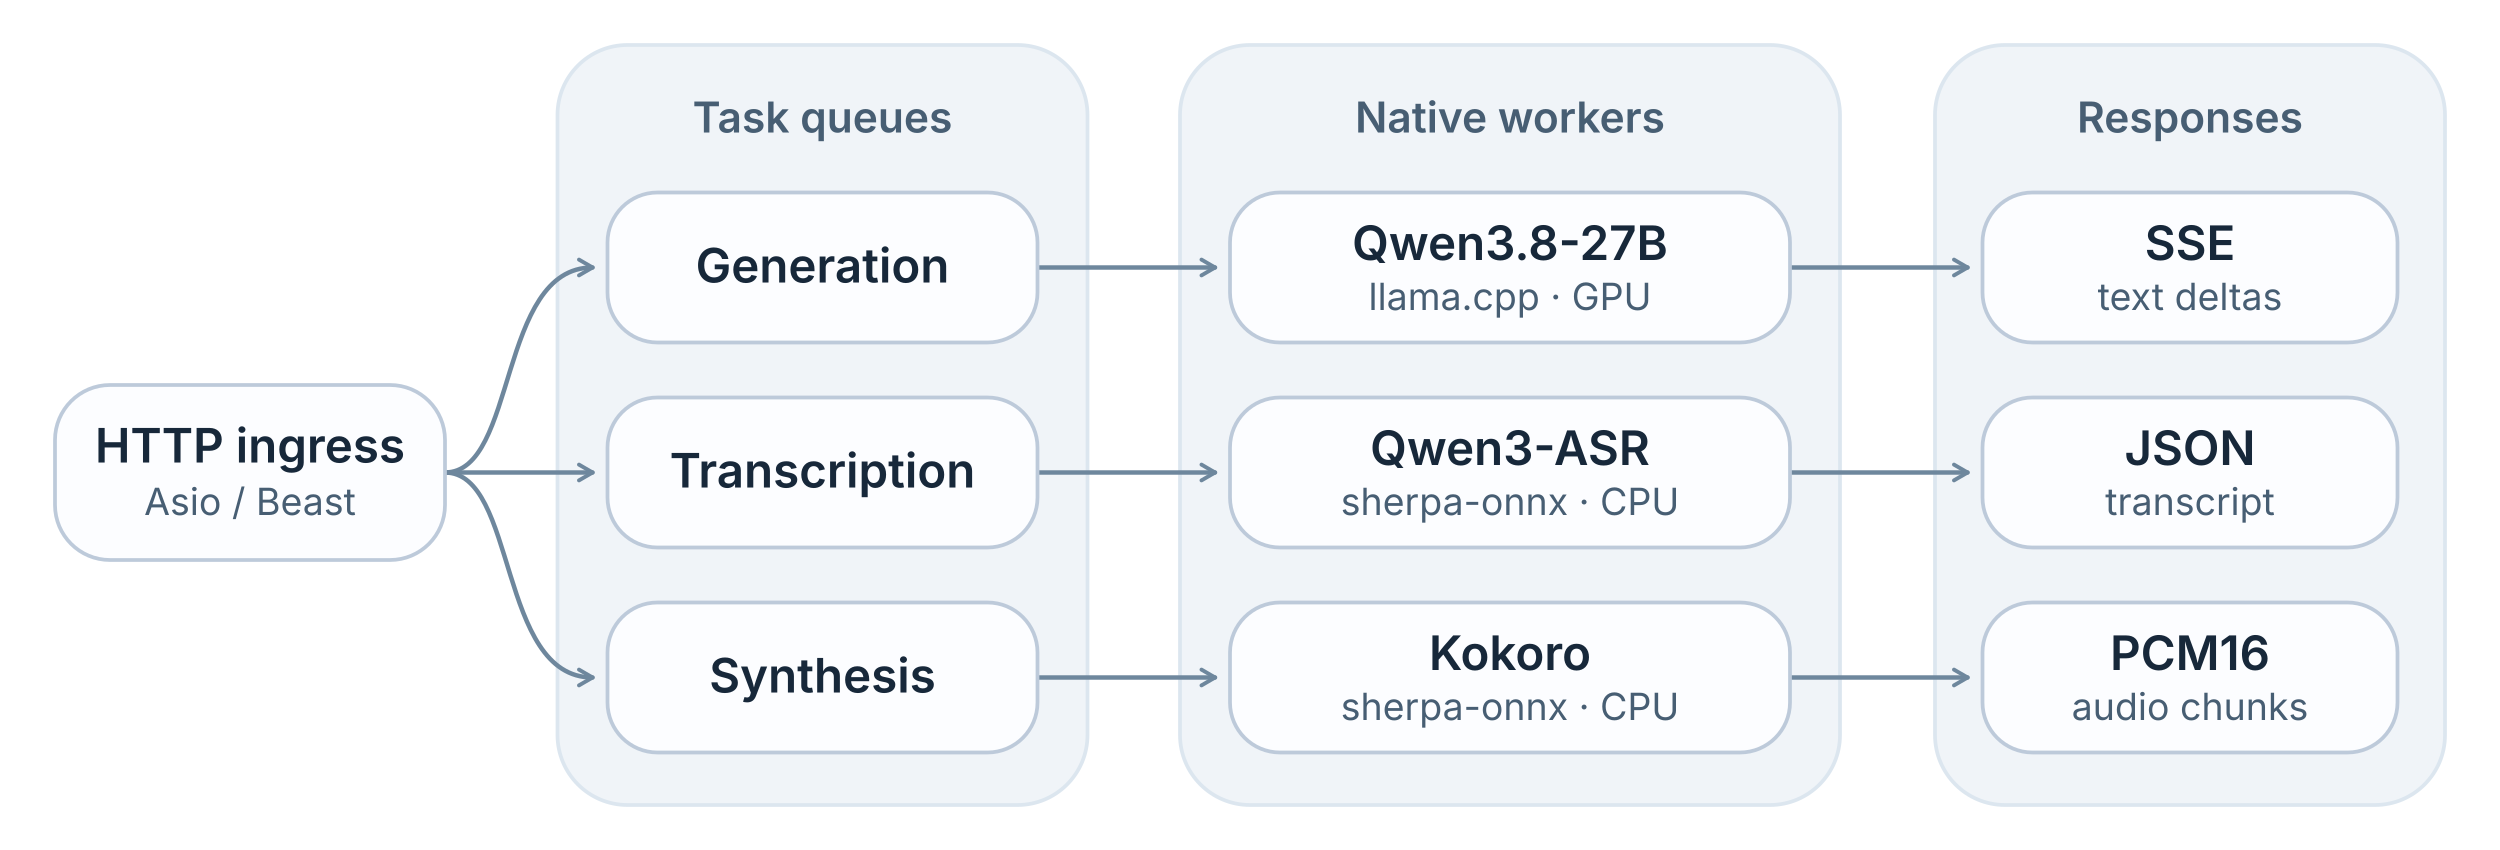
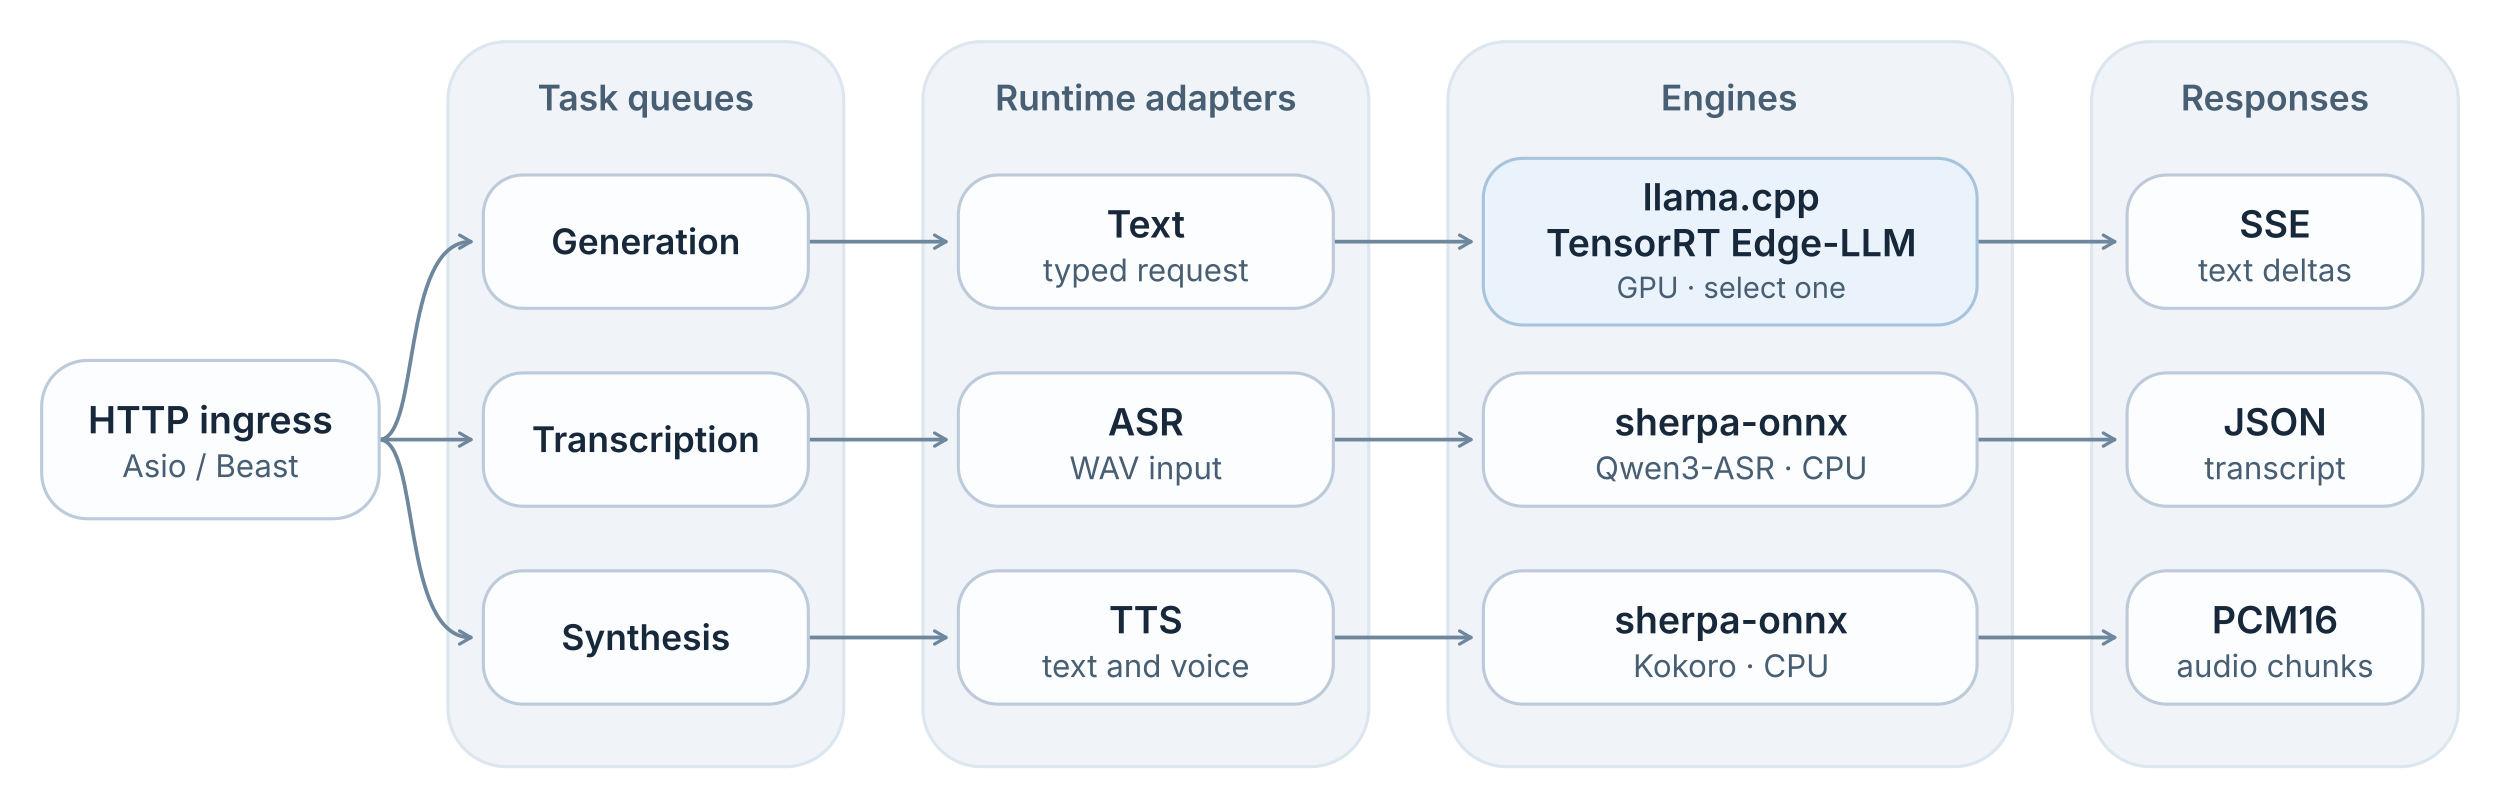
- <svg xmlns="http://www.w3.org/2000/svg" width="1000" height="340" viewBox="0 0 1000 340" role="img" aria-labelledby="title description">
+ <svg xmlns="http://www.w3.org/2000/svg" width="1200" height="388" viewBox="0 0 1200 388" role="img" aria-labelledby="title description">
  <defs>
    <marker id="arrow" viewBox="0 0 10 10" markerWidth="9" markerHeight="9" refX="8" refY="5" orient="auto" markerUnits="userSpaceOnUse">
      <path d="M2 1.5 8 5 2 8.5" fill="none" stroke="#6E879D" stroke-width="1.75" stroke-linecap="round" stroke-linejoin="round" />
    </marker>
  </defs>
  <g fill="#F0F4F8" stroke="#DCE6EF" stroke-width="1.5">
-     <rect x="223" y="18" width="212" height="304" rx="28" />
-     <rect x="472" y="18" width="264" height="304" rx="28" />
-     <rect x="774" y="18" width="204" height="304" rx="28" />
+     <rect x="215" y="20" width="190" height="348" rx="28" />
+     <rect x="443" y="20" width="214" height="348" rx="28" />
+     <rect x="695" y="20" width="271" height="348" rx="28" />
+     <rect x="1004" y="20" width="176" height="348" rx="28" />
  </g>
  <g fill="none" stroke="#6E879D" stroke-width="1.8" stroke-linecap="round" stroke-linejoin="round" marker-end="url(#arrow)">
-     <path d="M178 189 C207 189 199 107 237 107" />
-     <path d="M178 189 H237" />
-     <path d="M178 189 C207 189 199 271 237 271" />
-     <path d="M415 107 H486" />
-     <path d="M415 189 H486" />
-     <path d="M415 271 H486" />
-     <path d="M716 107 H787" />
-     <path d="M716 189 H787" />
-     <path d="M716 271 H787" />
+     <path d="M182 211 C202 211 192 116 226 116" />
+     <path d="M182 211 H226" />
+     <path d="M182 211 C202 211 192 306 226 306" />
+     <path d="M388 116 H454" />
+     <path d="M640 116 H706" />
+     <path d="M949 116 H1015" />
+     <path d="M388 211 H454" />
+     <path d="M640 211 H706" />
+     <path d="M949 211 H1015" />
+     <path d="M388 306 H454" />
+     <path d="M640 306 H706" />
+     <path d="M949 306 H1015" />
  </g>
  <g fill="#FCFDFF" stroke="#BDCADA" stroke-width="1.5">
-     <rect x="22" y="154" width="156" height="70" rx="22" />
-     <g id="queues">
-       <rect x="243" y="77" width="172" height="60" rx="20" />
-       <rect x="243" y="159" width="172" height="60" rx="20" />
-       <rect x="243" y="241" width="172" height="60" rx="20" />
-     </g>
-     <g id="workers">
-       <rect x="492" y="77" width="224" height="60" rx="20" />
-       <rect x="492" y="159" width="224" height="60" rx="20" />
-       <rect x="492" y="241" width="224" height="60" rx="20" />
-     </g>
-     <g id="responses">
-       <rect x="793" y="77" width="166" height="60" rx="20" />
-       <rect x="793" y="159" width="166" height="60" rx="20" />
-       <rect x="793" y="241" width="166" height="60" rx="20" />
-     </g>
+     <rect x="20" y="173" width="162" height="76" rx="22" />
+     <rect x="232" y="84" width="156" height="64" rx="19" />
+     <rect x="460" y="84" width="180" height="64" rx="19" />
+     <rect x="1021" y="84" width="142" height="64" rx="19" />
+     <rect x="232" y="179" width="156" height="64" rx="19" />
+     <rect x="460" y="179" width="180" height="64" rx="19" />
+     <rect x="712" y="179" width="237" height="64" rx="19" />
+     <rect x="1021" y="179" width="142" height="64" rx="19" />
+     <rect x="232" y="274" width="156" height="64" rx="19" />
+     <rect x="460" y="274" width="180" height="64" rx="19" />
+     <rect x="712" y="274" width="237" height="64" rx="19" />
+     <rect x="1021" y="274" width="142" height="64" rx="19" />
  </g>
+   <rect x="712" y="76" width="237" height="80" rx="19" fill="#EAF3FC" stroke="#A8C4DC" stroke-width="1.5" />
  <g font-family="Inter, 'Segoe UI', 'DejaVu Sans', sans-serif" text-anchor="middle">
    <g fill="#475E73" font-size="17" font-weight="600">
-       <text x="329" y="53">Task queues</text>
-       <text x="604" y="53">Native workers</text>
-       <text x="876" y="53">Responses</text>
+       <text x="310" y="53">Task queues</text>
+       <text x="550" y="53">Runtime adapters</text>
+       <text x="830" y="53">Engines</text>
+       <text x="1092" y="53">Responses</text>
    </g>
-     <g fill="#17283A" font-size="19" font-weight="600">
-       <text x="100" y="185">HTTP ingress</text>
-       <text x="329" y="113">Generation</text>
-       <text x="329" y="195">Transcription</text>
-       <text x="329" y="277">Synthesis</text>
-       <text x="604" y="104">Qwen3.8-27B</text>
-       <text x="604" y="186">Qwen3-ASR</text>
-       <text x="604" y="268">Kokoro</text>
-       <text x="876" y="104">SSE</text>
-       <text x="876" y="186">JSON</text>
-       <text x="876" y="268">PCM16</text>
-     </g>
-     <g fill="#475E73" font-size="15">
-       <text x="100" y="206">Asio / Beast</text>
-       <text x="604" y="124">llama.cpp · GPU</text>
-       <text x="604" y="206">sherpa-onnx · CPU</text>
-       <text x="604" y="288">sherpa-onnx · CPU</text>
-       <text x="876" y="124">text deltas</text>
-       <text x="876" y="206">transcript</text>
-       <text x="876" y="288">audio chunks</text>
-     </g>
+     <text x="101" y="208" fill="#17283A" font-size="18" font-weight="600">HTTP ingress</text>
+     <text x="101" y="229" fill="#475E73" font-size="15">Asio / Beast</text>
+     <text x="310" y="122" fill="#17283A" font-size="17" font-weight="600">Generation</text>
+     <text x="550" y="114" fill="#17283A" font-size="18" font-weight="600">Text</text>
+     <text x="550" y="135" fill="#475E73" font-size="15">typed request</text>
+     <text x="1092" y="114" fill="#17283A" font-size="18" font-weight="600">SSE</text>
+     <text x="1092" y="135" fill="#475E73" font-size="15">text deltas</text>
+     <text x="831" y="101" fill="#17283A" font-size="18" font-weight="600">llama.cpp</text>
+     <text x="831" y="123" fill="#17283A" font-size="18" font-weight="600">TensorRT Edge-LLM</text>
+     <text x="831" y="143" fill="#475E73" font-size="14">GPU · select one</text>
+     <text x="310" y="217" fill="#17283A" font-size="17" font-weight="600">Transcription</text>
+     <text x="550" y="209" fill="#17283A" font-size="18" font-weight="600">ASR</text>
+     <text x="550" y="230" fill="#475E73" font-size="15">WAV input</text>
+     <text x="1092" y="209" fill="#17283A" font-size="18" font-weight="600">JSON</text>
+     <text x="1092" y="230" fill="#475E73" font-size="15">transcript</text>
+     <text x="831" y="209" fill="#17283A" font-size="18" font-weight="600">sherpa-onnx</text>
+     <text x="831" y="230" fill="#475E73" font-size="15">Qwen3-ASR · CPU</text>
+     <text x="310" y="312" fill="#17283A" font-size="17" font-weight="600">Synthesis</text>
+     <text x="550" y="304" fill="#17283A" font-size="18" font-weight="600">TTS</text>
+     <text x="550" y="325" fill="#475E73" font-size="15">text and voice</text>
+     <text x="1092" y="304" fill="#17283A" font-size="18" font-weight="600">PCM16</text>
+     <text x="1092" y="325" fill="#475E73" font-size="15">audio chunks</text>
+     <text x="831" y="304" fill="#17283A" font-size="18" font-weight="600">sherpa-onnx</text>
+     <text x="831" y="325" fill="#475E73" font-size="15">Kokoro · CPU</text>
  </g>
</svg>
